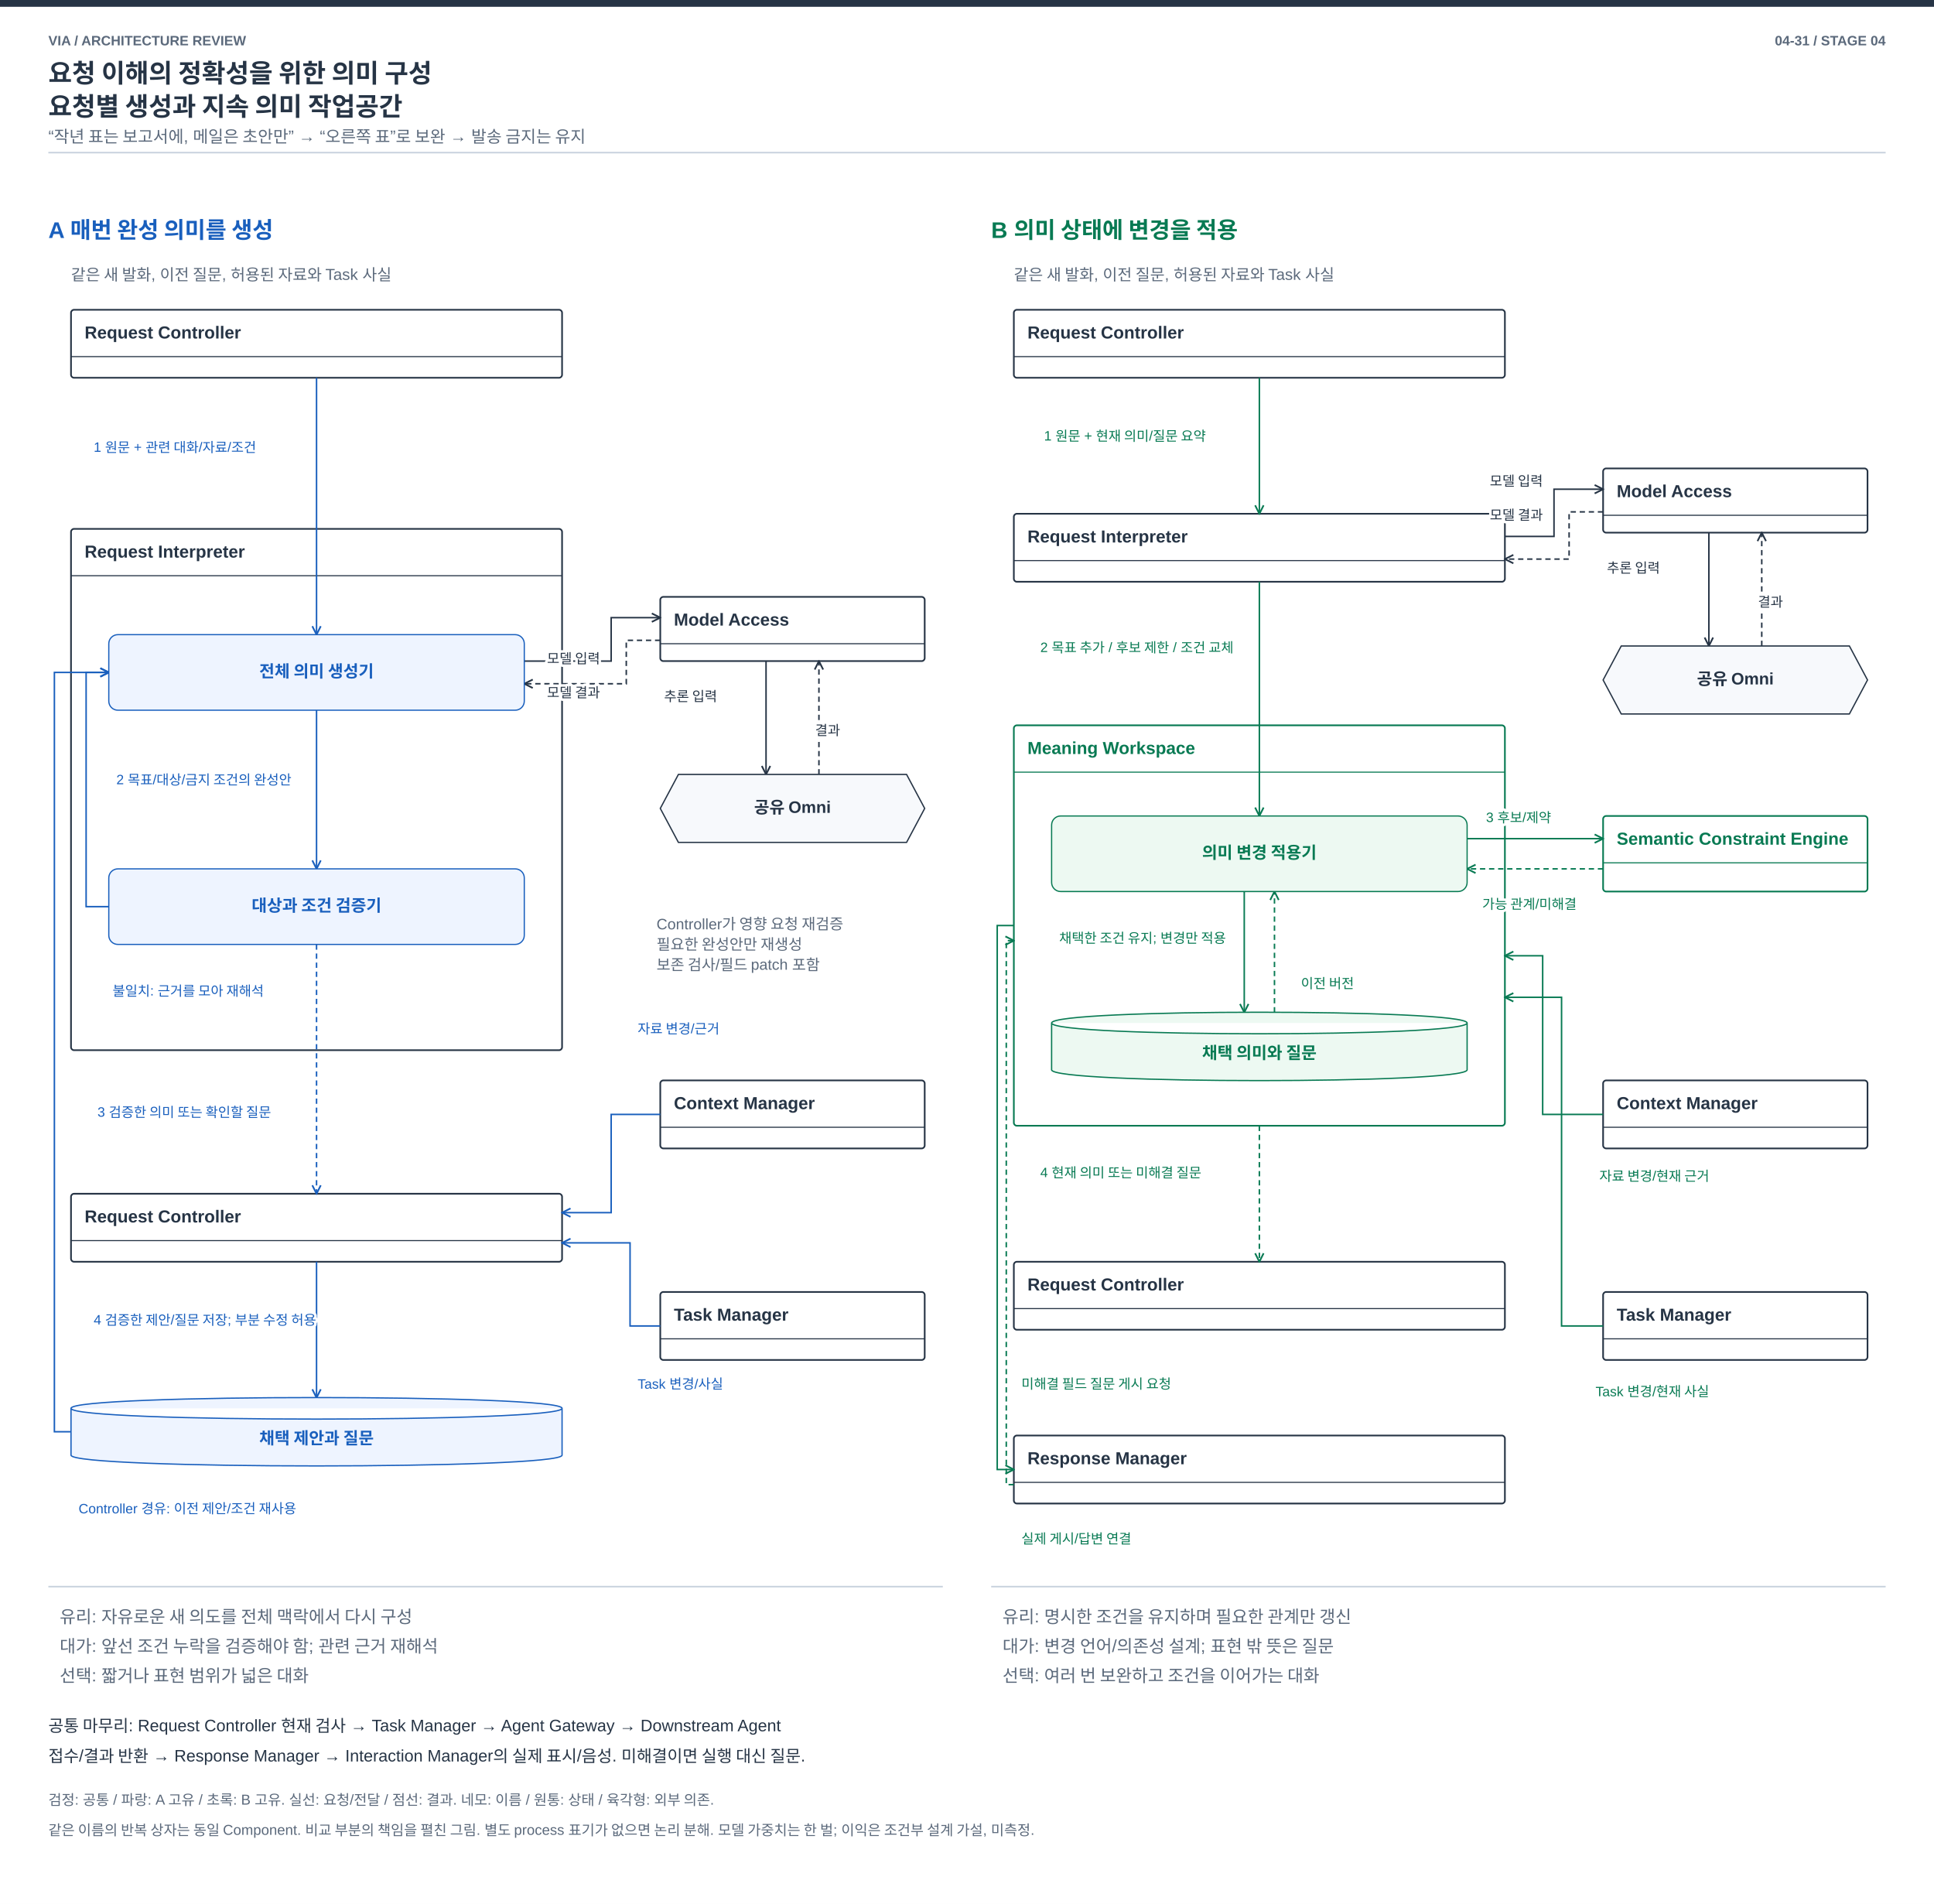
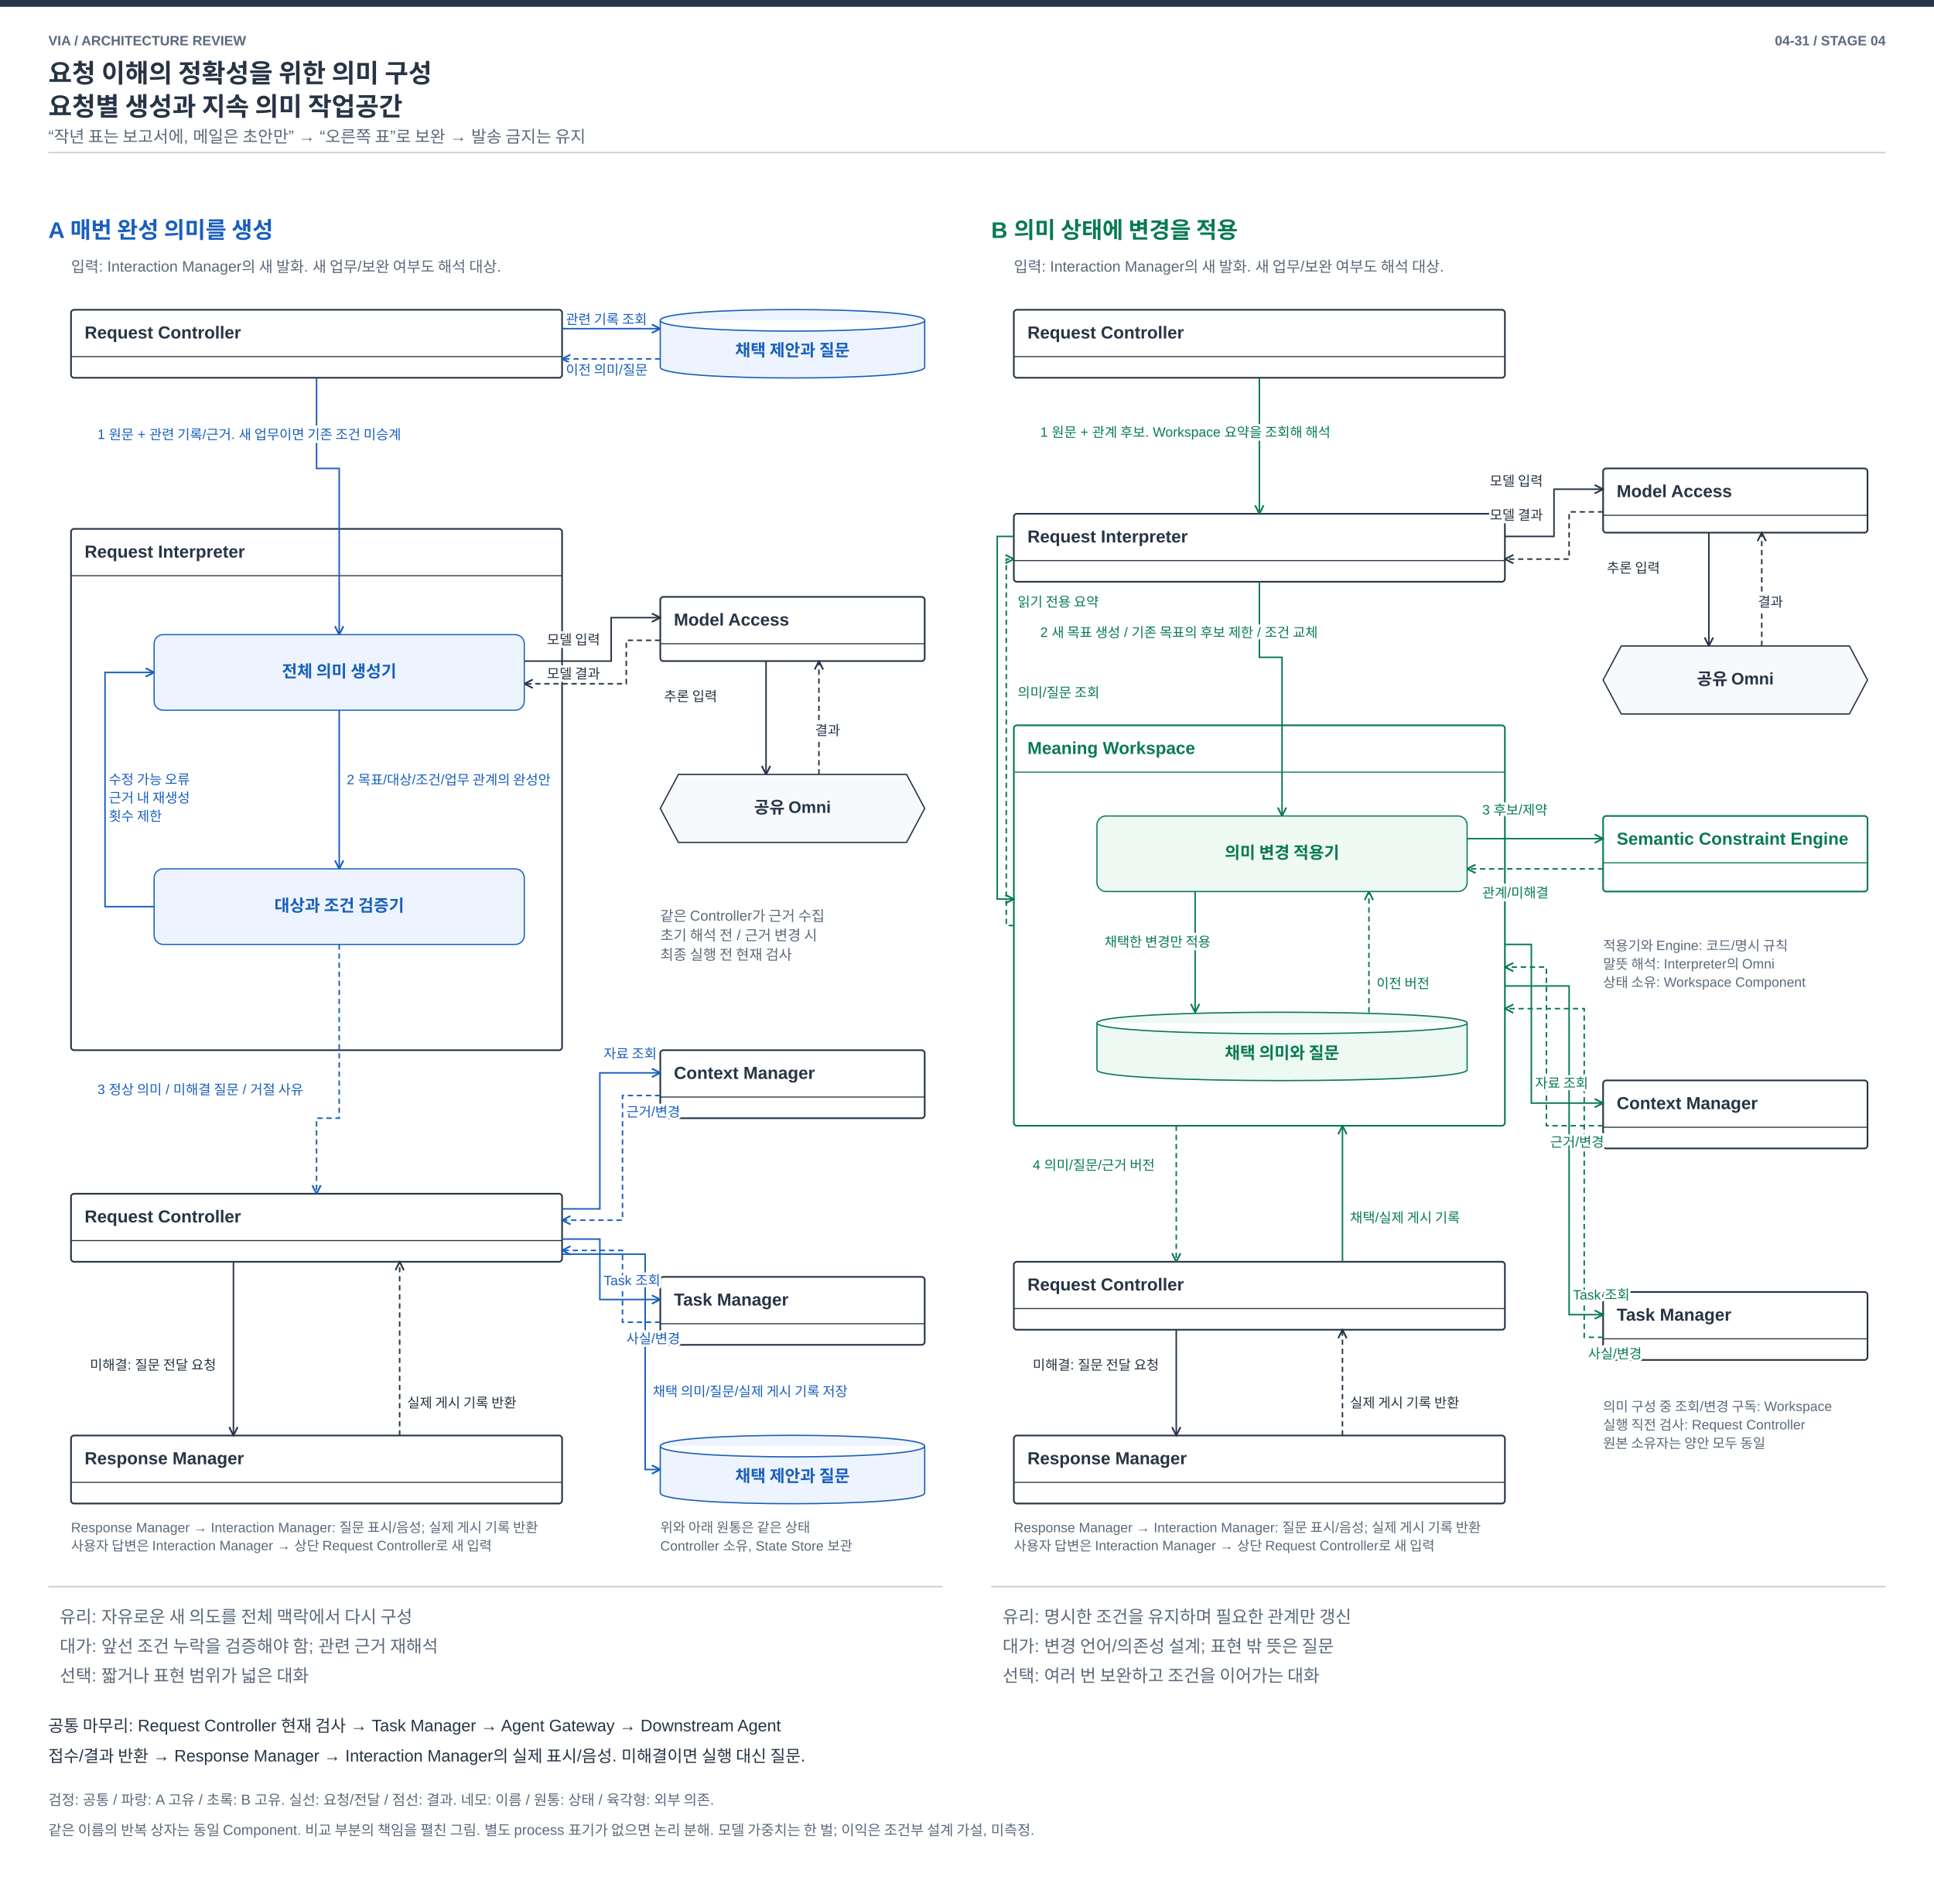
<svg xmlns="http://www.w3.org/2000/svg" width="2560" height="2520" viewBox="0 0 2560 2520" role="img" aria-labelledby="title">
  <defs>
    <marker id="a263445" viewBox="0 0 10 10" refX="9" refY="5" markerWidth="7" markerHeight="7" orient="auto-start-reverse">
      <path d="M1 1L9 5L1 9" fill="none" stroke="#263445" stroke-width="1.6" />
    </marker>
    <marker id="a195FBD" viewBox="0 0 10 10" refX="9" refY="5" markerWidth="7" markerHeight="7" orient="auto-start-reverse">
      <path d="M1 1L9 5L1 9" fill="none" stroke="#195FBD" stroke-width="1.6" />
    </marker>
    <marker id="a087A53" viewBox="0 0 10 10" refX="9" refY="5" markerWidth="7" markerHeight="7" orient="auto-start-reverse">
      <path d="M1 1L9 5L1 9" fill="none" stroke="#087A53" stroke-width="1.6" />
    </marker>
  </defs>
  <rect width="2560" height="2520" fill="white" />
  <g font-family="Arial, Apple SD Gothic Neo, Malgun Gothic, sans-serif">
    <rect id="e1" x="0" y="0" width="2560" height="9" rx="0" fill="#263445" stroke="none" stroke-width="1.5" />
    <g id="Arc" data-component="true">
      <rect x="94" y="410" width="650" height="90" rx="4" fill="white" stroke="#263445" stroke-width="2.2" />
      <path d="M94 472H744" stroke="#263445" stroke-width="1.4" />
      <text x="112" y="448.0" text-anchor="start" font-size="23" font-weight="700" fill="#263445">Request Controller</text>
    </g>
    <g id="Ari" data-component="true">
      <rect x="94" y="700" width="650" height="690" rx="4" fill="white" stroke="#263445" stroke-width="2.2" />
      <path d="M94 762H744" stroke="#263445" stroke-width="1.4" />
      <text x="112" y="738.0" text-anchor="start" font-size="23" font-weight="700" fill="#263445">Request Interpreter</text>
    </g>
    <g id="Ama" data-component="true">
      <rect x="874" y="790" width="350" height="85" rx="4" fill="white" stroke="#263445" stroke-width="2.2" />
      <path d="M874 852H1224" stroke="#263445" stroke-width="1.4" />
      <text x="892" y="828.0" text-anchor="start" font-size="23" font-weight="700" fill="#263445">Model Access</text>
    </g>
    <g id="Aout" data-component="true">
      <rect x="94" y="1580" width="650" height="90" rx="4" fill="white" stroke="#263445" stroke-width="2.2" />
      <path d="M94 1642H744" stroke="#263445" stroke-width="1.4" />
      <text x="112" y="1618.0" text-anchor="start" font-size="23" font-weight="700" fill="#263445">Request Controller</text>
    </g>
    <g id="Acm" data-component="true">
-       <rect x="874" y="1430" width="350" height="90" rx="4" fill="white" stroke="#263445" stroke-width="2.2" />
-       <path d="M874 1492H1224" stroke="#263445" stroke-width="1.4" />
-       <text x="892" y="1468.0" text-anchor="start" font-size="23" font-weight="700" fill="#263445">Context Manager</text>
+       <rect x="874" y="1390" width="350" height="90" rx="4" fill="white" stroke="#263445" stroke-width="2.2" />
+       <path d="M874 1452H1224" stroke="#263445" stroke-width="1.4" />
+       <text x="892" y="1428.0" text-anchor="start" font-size="23" font-weight="700" fill="#263445">Context Manager</text>
    </g>
    <g id="Atm" data-component="true">
-       <rect x="874" y="1710" width="350" height="90" rx="4" fill="white" stroke="#263445" stroke-width="2.2" />
-       <path d="M874 1772H1224" stroke="#263445" stroke-width="1.4" />
-       <text x="892" y="1748.0" text-anchor="start" font-size="23" font-weight="700" fill="#263445">Task Manager</text>
+       <rect x="874" y="1690" width="350" height="90" rx="4" fill="white" stroke="#263445" stroke-width="2.2" />
+       <path d="M874 1752H1224" stroke="#263445" stroke-width="1.4" />
+       <text x="892" y="1728.0" text-anchor="start" font-size="23" font-weight="700" fill="#263445">Task Manager</text>
+     </g>
+     <g id="Arm" data-component="true">
+       <rect x="94" y="1900" width="650" height="90" rx="4" fill="white" stroke="#263445" stroke-width="2.2" />
+       <path d="M94 1962H744" stroke="#263445" stroke-width="1.4" />
+       <text x="112" y="1938.0" text-anchor="start" font-size="23" font-weight="700" fill="#263445">Response Manager</text>
    </g>
    <g id="Brc" data-component="true">
      <rect x="1342" y="410" width="650" height="90" rx="4" fill="white" stroke="#263445" stroke-width="2.2" />
      <path d="M1342 472H1992" stroke="#263445" stroke-width="1.4" />
      <text x="1360" y="448.0" text-anchor="start" font-size="23" font-weight="700" fill="#263445">Request Controller</text>
    </g>
    <g id="Bri" data-component="true">
      <rect x="1342" y="680" width="650" height="90" rx="4" fill="white" stroke="#263445" stroke-width="2.2" />
      <path d="M1342 742H1992" stroke="#263445" stroke-width="1.4" />
      <text x="1360" y="718.0" text-anchor="start" font-size="23" font-weight="700" fill="#263445">Request Interpreter</text>
    </g>
    <g id="Bma" data-component="true">
      <rect x="2122" y="620" width="350" height="85" rx="4" fill="white" stroke="#263445" stroke-width="2.2" />
      <path d="M2122 682H2472" stroke="#263445" stroke-width="1.4" />
      <text x="2140" y="658.0" text-anchor="start" font-size="23" font-weight="700" fill="#263445">Model Access</text>
    </g>
    <g id="Bws" data-component="true">
      <rect x="1342" y="960" width="650" height="530" rx="4" fill="white" stroke="#087A53" stroke-width="2.2" />
      <path d="M1342 1022H1992" stroke="#087A53" stroke-width="1.4" />
      <text x="1360" y="998.0" text-anchor="start" font-size="23" font-weight="700" fill="#087A53">Meaning Workspace</text>
    </g>
    <g id="Bengine" data-component="true">
      <rect x="2122" y="1080" width="350" height="100" rx="4" fill="white" stroke="#087A53" stroke-width="2.2" />
      <path d="M2122 1142H2472" stroke="#087A53" stroke-width="1.4" />
      <text x="2140" y="1118.0" text-anchor="start" font-size="23" font-weight="700" fill="#087A53">Semantic Constraint Engine</text>
    </g>
    <g id="Bout" data-component="true">
      <rect x="1342" y="1670" width="650" height="90" rx="4" fill="white" stroke="#263445" stroke-width="2.2" />
      <path d="M1342 1732H1992" stroke="#263445" stroke-width="1.4" />
      <text x="1360" y="1708.0" text-anchor="start" font-size="23" font-weight="700" fill="#263445">Request Controller</text>
    </g>
    <g id="Bcm" data-component="true">
      <rect x="2122" y="1430" width="350" height="90" rx="4" fill="white" stroke="#263445" stroke-width="2.2" />
      <path d="M2122 1492H2472" stroke="#263445" stroke-width="1.4" />
      <text x="2140" y="1468.0" text-anchor="start" font-size="23" font-weight="700" fill="#263445">Context Manager</text>
    </g>
    <g id="Btm" data-component="true">
      <rect x="2122" y="1710" width="350" height="90" rx="4" fill="white" stroke="#263445" stroke-width="2.2" />
      <path d="M2122 1772H2472" stroke="#263445" stroke-width="1.4" />
      <text x="2140" y="1748.0" text-anchor="start" font-size="23" font-weight="700" fill="#263445">Task Manager</text>
    </g>
    <g id="Brm" data-component="true">
      <rect x="1342" y="1900" width="650" height="90" rx="4" fill="white" stroke="#263445" stroke-width="2.2" />
      <path d="M1342 1962H1992" stroke="#263445" stroke-width="1.4" />
      <text x="1360" y="1938.0" text-anchor="start" font-size="23" font-weight="700" fill="#263445">Response Manager</text>
    </g>
    <polyline id="e6" points="64,202 2496,202" fill="none" stroke="#C7D1DD" stroke-width="2" />
-     <polyline id="e13" points="419.0,500 419.0,840" fill="none" stroke="#195FBD" stroke-width="2" marker-end="url(#a195FBD)" />
-     <polyline id="e15" points="419.0,940 419.0,1150" fill="none" stroke="#195FBD" stroke-width="2" marker-end="url(#a195FBD)" />
-     <polyline id="e17" points="144,1200.0 114,1200 114,890 144,890.0" fill="none" stroke="#195FBD" stroke-width="2" marker-end="url(#a195FBD)" />
-     <polyline id="e21" points="1014.0,875 1014.0,1025" fill="none" stroke="#263445" stroke-width="2" marker-end="url(#a263445)" />
-     <polyline id="e23" points="1084.0,1025 1084.0,875" fill="none" stroke="#263445" stroke-width="2" stroke-dasharray="7 5" marker-end="url(#a263445)" />
-     <polyline id="e25" points="694,875.0 809,875.0 809,817.5 874,817.5" fill="none" stroke="#263445" stroke-width="2" marker-end="url(#a263445)" />
-     <polyline id="e27" points="874,847.5 829,847.5 829,905.0 694,905.0" fill="none" stroke="#263445" stroke-width="2" stroke-dasharray="7 5" marker-end="url(#a263445)" />
-     <polyline id="e30" points="419.0,1250 419.0,1580" fill="none" stroke="#195FBD" stroke-width="2" stroke-dasharray="7 5" marker-end="url(#a195FBD)" />
-     <polyline id="e33" points="419.0,1670 419.0,1850" fill="none" stroke="#195FBD" stroke-width="2" marker-end="url(#a195FBD)" />
-     <polyline id="e35" points="94,1895.0 72,1895 72,890 144,890.0" fill="none" stroke="#195FBD" stroke-width="2" marker-end="url(#a195FBD)" />
-     <polyline id="e39" points="874,1475.0 809,1475 809,1605 744,1605.0" fill="none" stroke="#195FBD" stroke-width="2" marker-end="url(#a195FBD)" />
-     <polyline id="e41" points="874,1755.0 834,1755 834,1645 744,1645.0" fill="none" stroke="#195FBD" stroke-width="2" marker-end="url(#a195FBD)" />
-     <polyline id="e44" points="64,2100 1248,2100" fill="none" stroke="#C7D1DD" stroke-width="2" />
-     <polyline id="e52" points="2262.0,705 2262.0,855" fill="none" stroke="#263445" stroke-width="2" marker-end="url(#a263445)" />
-     <polyline id="e54" points="2332.0,855 2332.0,705" fill="none" stroke="#263445" stroke-width="2" stroke-dasharray="7 5" marker-end="url(#a263445)" />
-     <polyline id="e56" points="1992,710.0 2057,710.0 2057,647.5 2122,647.5" fill="none" stroke="#263445" stroke-width="2" marker-end="url(#a263445)" />
-     <polyline id="e58" points="2122,677.5 2077,677.5 2077,740.0 1992,740.0" fill="none" stroke="#263445" stroke-width="2" stroke-dasharray="7 5" marker-end="url(#a263445)" />
-     <polyline id="e60" points="1667.0,500 1667.0,680" fill="none" stroke="#087A53" stroke-width="2" marker-end="url(#a087A53)" />
-     <polyline id="e66" points="1667.0,770 1667.0,1080" fill="none" stroke="#087A53" stroke-width="2" marker-end="url(#a087A53)" />
-     <polyline id="e68" points="1647.0,1180 1647.0,1340" fill="none" stroke="#087A53" stroke-width="2" marker-end="url(#a087A53)" />
-     <polyline id="e70" points="1687.0,1340 1687.0,1180" fill="none" stroke="#087A53" stroke-width="2" stroke-dasharray="7 5" marker-end="url(#a087A53)" />
-     <polyline id="e72" points="1942,1110.0 2122,1110.0" fill="none" stroke="#087A53" stroke-width="2" marker-end="url(#a087A53)" />
-     <polyline id="e74" points="2122,1150.0 1942,1150.0" fill="none" stroke="#087A53" stroke-width="2" stroke-dasharray="7 5" marker-end="url(#a087A53)" />
-     <polyline id="e77" points="1667.0,1490 1667.0,1670" fill="none" stroke="#087A53" stroke-width="2" stroke-dasharray="7 5" marker-end="url(#a087A53)" />
-     <polyline id="e81" points="2122,1475.0 2042,1475 2042,1265 1992,1265.0" fill="none" stroke="#087A53" stroke-width="2" marker-end="url(#a087A53)" />
-     <polyline id="e83" points="2122,1755.0 2067,1755 2067,1320 1992,1320.0" fill="none" stroke="#087A53" stroke-width="2" marker-end="url(#a087A53)" />
-     <polyline id="e86" points="1342,1225.0 1320,1225 1320,1945 1342,1945.0" fill="none" stroke="#087A53" stroke-width="2" marker-end="url(#a087A53)" />
-     <polyline id="e88" points="1342,1965.0 1332,1965 1332,1245 1342,1245.0" fill="none" stroke="#087A53" stroke-width="2" stroke-dasharray="7 5" marker-end="url(#a087A53)" />
-     <polyline id="e90" points="1312,2100 2496,2100" fill="none" stroke="#C7D1DD" stroke-width="2" />
-     <g id="Agen" data-node="true" data-x="144" data-y="840" data-w="550" data-h="100">
-       <rect x="144" y="840" width="550" height="100" rx="12" fill="#EEF4FF" stroke="#195FBD" stroke-width="1.6" />
-       <text x="419.0" y="896.25" text-anchor="middle" font-size="22" font-weight="700" fill="#195FBD">전체 의미 생성기</text>
-     </g>
-     <g id="Acheck" data-node="true" data-x="144" data-y="1150" data-w="550" data-h="100">
-       <rect x="144" y="1150" width="550" height="100" rx="12" fill="#EEF4FF" stroke="#195FBD" stroke-width="1.6" />
-       <text x="419.0" y="1206.25" text-anchor="middle" font-size="22" font-weight="700" fill="#195FBD">대상과 조건 검증기</text>
+     <polyline id="e11" points="744,435.0 874,435.0" fill="none" stroke="#195FBD" stroke-width="2" marker-end="url(#a195FBD)" />
+     <polyline id="e13" points="874,475.0 744,475.0" fill="none" stroke="#195FBD" stroke-width="2" stroke-dasharray="7 5" marker-end="url(#a195FBD)" />
+     <polyline id="e18" points="419.0,500 419,620 449,620 449.0,840" fill="none" stroke="#195FBD" stroke-width="2" marker-end="url(#a195FBD)" />
+     <polyline id="e20" points="449.0,940 449.0,1150" fill="none" stroke="#195FBD" stroke-width="2" marker-end="url(#a195FBD)" />
+     <polyline id="e22" points="204,1200.0 139,1200 139,890 204,890.0" fill="none" stroke="#195FBD" stroke-width="2" marker-end="url(#a195FBD)" />
+     <polyline id="e26" points="1014.0,875 1014.0,1025" fill="none" stroke="#263445" stroke-width="2" marker-end="url(#a263445)" />
+     <polyline id="e28" points="1084.0,1025 1084.0,875" fill="none" stroke="#263445" stroke-width="2" stroke-dasharray="7 5" marker-end="url(#a263445)" />
+     <polyline id="e30" points="694,875.0 809,875.0 809,817.5 874,817.5" fill="none" stroke="#263445" stroke-width="2" marker-end="url(#a263445)" />
+     <polyline id="e32" points="874,847.5 829,847.5 829,905.0 694,905.0" fill="none" stroke="#263445" stroke-width="2" stroke-dasharray="7 5" marker-end="url(#a263445)" />
+     <polyline id="e35" points="449.0,1250 449,1480 419,1480 419.0,1580" fill="none" stroke="#195FBD" stroke-width="2" stroke-dasharray="7 5" marker-end="url(#a195FBD)" />
+     <polyline id="e39" points="744,1600.0 794,1600 794,1420 874,1420.0" fill="none" stroke="#195FBD" stroke-width="2" marker-end="url(#a195FBD)" />
+     <polyline id="e41" points="874,1450.0 824,1450 824,1615 744,1615.0" fill="none" stroke="#195FBD" stroke-width="2" stroke-dasharray="7 5" marker-end="url(#a195FBD)" />
+     <polyline id="e43" points="744,1640.0 794,1640 794,1720 874,1720.0" fill="none" stroke="#195FBD" stroke-width="2" marker-end="url(#a195FBD)" />
+     <polyline id="e45" points="874,1750.0 824,1750 824,1655 744,1655.0" fill="none" stroke="#195FBD" stroke-width="2" stroke-dasharray="7 5" marker-end="url(#a195FBD)" />
+     <polyline id="e49" points="744,1660.0 854,1660 854,1945 874,1945.0" fill="none" stroke="#195FBD" stroke-width="2" marker-end="url(#a195FBD)" />
+     <polyline id="e53" points="309.0,1670 309.0,1900" fill="none" stroke="#263445" stroke-width="2" marker-end="url(#a263445)" />
+     <polyline id="e55" points="529.0,1900 529.0,1670" fill="none" stroke="#263445" stroke-width="2" stroke-dasharray="7 5" marker-end="url(#a263445)" />
+     <polyline id="e58" points="64,2100 1248,2100" fill="none" stroke="#C7D1DD" stroke-width="2" />
+     <polyline id="e66" points="2262.0,705 2262.0,855" fill="none" stroke="#263445" stroke-width="2" marker-end="url(#a263445)" />
+     <polyline id="e68" points="2332.0,855 2332.0,705" fill="none" stroke="#263445" stroke-width="2" stroke-dasharray="7 5" marker-end="url(#a263445)" />
+     <polyline id="e70" points="1992,710.0 2057,710.0 2057,647.5 2122,647.5" fill="none" stroke="#263445" stroke-width="2" marker-end="url(#a263445)" />
+     <polyline id="e72" points="2122,677.5 2077,677.5 2077,740.0 1992,740.0" fill="none" stroke="#263445" stroke-width="2" stroke-dasharray="7 5" marker-end="url(#a263445)" />
+     <polyline id="e74" points="1667.0,500 1667.0,680" fill="none" stroke="#087A53" stroke-width="2" marker-end="url(#a087A53)" />
+     <polyline id="e80" points="1667.0,770 1667,870 1697,870 1697.0,1080" fill="none" stroke="#087A53" stroke-width="2" marker-end="url(#a087A53)" />
+     <polyline id="e82" points="1342,710.0 1320,710 1320,1190 1342,1190.0" fill="none" stroke="#087A53" stroke-width="2" marker-end="url(#a087A53)" />
+     <polyline id="e84" points="1342,1225.0 1332,1225 1332,740 1342,740.0" fill="none" stroke="#087A53" stroke-width="2" stroke-dasharray="7 5" marker-end="url(#a087A53)" />
+     <polyline id="e86" points="1582.0,1180 1582.0,1340" fill="none" stroke="#087A53" stroke-width="2" marker-end="url(#a087A53)" />
+     <polyline id="e88" points="1812.0,1340 1812.0,1180" fill="none" stroke="#087A53" stroke-width="2" stroke-dasharray="7 5" marker-end="url(#a087A53)" />
+     <polyline id="e90" points="1942,1110.0 2122,1110.0" fill="none" stroke="#087A53" stroke-width="2" marker-end="url(#a087A53)" />
+     <polyline id="e92" points="2122,1150.0 1942,1150.0" fill="none" stroke="#087A53" stroke-width="2" stroke-dasharray="7 5" marker-end="url(#a087A53)" />
+     <polyline id="e96" points="1557.0,1490 1557.0,1670" fill="none" stroke="#087A53" stroke-width="2" stroke-dasharray="7 5" marker-end="url(#a087A53)" />
+     <polyline id="e98" points="1777.0,1670 1777.0,1490" fill="none" stroke="#087A53" stroke-width="2" marker-end="url(#a087A53)" />
+     <polyline id="e102" points="1992,1250.0 2027,1250 2027,1460 2122,1460.0" fill="none" stroke="#087A53" stroke-width="2" marker-end="url(#a087A53)" />
+     <polyline id="e104" points="2122,1490.0 2047,1490 2047,1280 1992,1280.0" fill="none" stroke="#087A53" stroke-width="2" stroke-dasharray="7 5" marker-end="url(#a087A53)" />
+     <polyline id="e106" points="1992,1305.0 2077,1305 2077,1740 2122,1740.0" fill="none" stroke="#087A53" stroke-width="2" marker-end="url(#a087A53)" />
+     <polyline id="e108" points="2122,1770.0 2097,1770 2097,1335 1992,1335.0" fill="none" stroke="#087A53" stroke-width="2" stroke-dasharray="7 5" marker-end="url(#a087A53)" />
+     <polyline id="e112" points="1557.0,1760 1557.0,1900" fill="none" stroke="#263445" stroke-width="2" marker-end="url(#a263445)" />
+     <polyline id="e114" points="1777.0,1900 1777.0,1760" fill="none" stroke="#263445" stroke-width="2" stroke-dasharray="7 5" marker-end="url(#a263445)" />
+     <polyline id="e117" points="1312,2100 2496,2100" fill="none" stroke="#C7D1DD" stroke-width="2" />
+     <g id="Aread" data-node="true" data-x="874" data-y="410" data-w="350" data-h="90">
+       <path d="M874 424C874 405 1224 405 1224 424V486C1224 505 874 505 874 486Z M874 424C874 443 1224 443 1224 424" fill="#EEF4FF" stroke="#195FBD" stroke-width="1.7" />
+       <text x="1049.0" y="471.25" text-anchor="middle" font-size="22" font-weight="700" fill="#195FBD">채택 제안과 질문</text>
+     </g>
+     <g id="Agen" data-node="true" data-x="204" data-y="840" data-w="490" data-h="100">
+       <rect x="204" y="840" width="490" height="100" rx="12" fill="#EEF4FF" stroke="#195FBD" stroke-width="1.6" />
+       <text x="449.0" y="896.25" text-anchor="middle" font-size="22" font-weight="700" fill="#195FBD">전체 의미 생성기</text>
+     </g>
+     <g id="Acheck" data-node="true" data-x="204" data-y="1150" data-w="490" data-h="100">
+       <rect x="204" y="1150" width="490" height="100" rx="12" fill="#EEF4FF" stroke="#195FBD" stroke-width="1.6" />
+       <text x="449.0" y="1206.25" text-anchor="middle" font-size="22" font-weight="700" fill="#195FBD">대상과 조건 검증기</text>
    </g>
    <g id="Aomni" data-node="true" data-x="874" data-y="1025" data-w="350" data-h="90">
      <path d="M898 1025H1200L1224 1070.0L1200 1115H898L874 1070.0Z" fill="#F7F9FC" stroke="#263445" stroke-width="1.7" />
      <text x="1049.0" y="1076.25" text-anchor="middle" font-size="22" font-weight="700" fill="#263445">공유 Omni</text>
    </g>
-     <g id="Asaved" data-node="true" data-x="94" data-y="1850" data-w="650" data-h="90">
-       <path d="M94 1864C94 1845 744 1845 744 1864V1926C744 1945 94 1945 94 1926Z M94 1864C94 1883 744 1883 744 1864" fill="#EEF4FF" stroke="#195FBD" stroke-width="1.7" />
-       <text x="419.0" y="1911.25" text-anchor="middle" font-size="22" font-weight="700" fill="#195FBD">채택 제안과 질문</text>
+     <g id="Asaved" data-node="true" data-x="874" data-y="1900" data-w="350" data-h="90">
+       <path d="M874 1914C874 1895 1224 1895 1224 1914V1976C1224 1995 874 1995 874 1976Z M874 1914C874 1933 1224 1933 1224 1914" fill="#EEF4FF" stroke="#195FBD" stroke-width="1.7" />
+       <text x="1049.0" y="1961.25" text-anchor="middle" font-size="22" font-weight="700" fill="#195FBD">채택 제안과 질문</text>
    </g>
    <g id="Bomni" data-node="true" data-x="2122" data-y="855" data-w="350" data-h="90">
      <path d="M2146 855H2448L2472 900.0L2448 945H2146L2122 900.0Z" fill="#F7F9FC" stroke="#263445" stroke-width="1.7" />
      <text x="2297.0" y="906.25" text-anchor="middle" font-size="22" font-weight="700" fill="#263445">공유 Omni</text>
    </g>
-     <g id="Bapply" data-node="true" data-x="1392" data-y="1080" data-w="550" data-h="100">
-       <rect x="1392" y="1080" width="550" height="100" rx="12" fill="#EDF9F2" stroke="#087A53" stroke-width="1.6" />
-       <text x="1667.0" y="1136.25" text-anchor="middle" font-size="22" font-weight="700" fill="#087A53">의미 변경 적용기</text>
-     </g>
-     <g id="Bstate" data-node="true" data-x="1392" data-y="1340" data-w="550" data-h="90">
-       <path d="M1392 1354C1392 1335 1942 1335 1942 1354V1416C1942 1435 1392 1435 1392 1416Z M1392 1354C1392 1373 1942 1373 1942 1354" fill="#EDF9F2" stroke="#087A53" stroke-width="1.7" />
-       <text x="1667.0" y="1401.25" text-anchor="middle" font-size="22" font-weight="700" fill="#087A53">채택 의미와 질문</text>
+     <g id="Bapply" data-node="true" data-x="1452" data-y="1080" data-w="490" data-h="100">
+       <rect x="1452" y="1080" width="490" height="100" rx="12" fill="#EDF9F2" stroke="#087A53" stroke-width="1.6" />
+       <text x="1697.0" y="1136.25" text-anchor="middle" font-size="22" font-weight="700" fill="#087A53">의미 변경 적용기</text>
+     </g>
+     <g id="Bstate" data-node="true" data-x="1452" data-y="1340" data-w="490" data-h="90">
+       <path d="M1452 1354C1452 1335 1942 1335 1942 1354V1416C1942 1435 1452 1435 1452 1416Z M1452 1354C1452 1373 1942 1373 1942 1354" fill="#EDF9F2" stroke="#087A53" stroke-width="1.7" />
+       <text x="1697.0" y="1401.25" text-anchor="middle" font-size="22" font-weight="700" fill="#087A53">채택 의미와 질문</text>
    </g>
    <g id="e2">
      <text x="64" y="60.0" text-anchor="start" font-size="18" font-weight="700" fill="#5B697B">VIA  /  ARCHITECTURE REVIEW</text>
    </g>
    <g id="e3">
      <text x="2496" y="60.0" text-anchor="end" font-size="18" font-weight="700" fill="#5B697B">04-31  /  STAGE 04</text>
    </g>
    <g id="e4">
      <text x="64" y="109" text-anchor="start" font-size="34" font-weight="700" fill="#263445">요청 이해의 정확성을 위한 의미 구성</text>
      <text x="64" y="153" text-anchor="start" font-size="34" font-weight="700" fill="#263445">요청별 생성과 지속 의미 작업공간</text>
    </g>
    <g id="e5">
      <text x="64" y="188.0" text-anchor="start" font-size="22" font-weight="400" fill="#5B697B">“작년 표는 보고서에, 메일은 초안만” → “오른쪽 표”로 보완 → 발송 금지는 유지</text>
    </g>
    <g id="e7">
      <text x="64" y="315.0" text-anchor="start" font-size="30" font-weight="700" fill="#195FBD">A  매번 완성 의미를 생성</text>
    </g>
    <g id="e9">
-       <text x="94" y="371.0" text-anchor="start" font-size="21" font-weight="400" fill="#5B697B">같은 새 발화, 이전 질문, 허용된 자료와 Task 사실</text>
+       <text x="94" y="360.0" text-anchor="start" font-size="20" font-weight="400" fill="#5B697B">입력: Interaction Manager의 새 발화. 새 업무/보완 여부도 해석 대상.</text>
+     </g>
+     <g id="e12" paint-order="stroke" stroke="white" stroke-width="7" stroke-linejoin="round">
+       <text x="749" y="429.0" text-anchor="start" font-size="18" font-weight="400" fill="#195FBD">관련 기록 조회</text>
    </g>
    <g id="e14" paint-order="stroke" stroke="white" stroke-width="7" stroke-linejoin="round">
-       <text x="124" y="598.0" text-anchor="start" font-size="18" font-weight="400" fill="#195FBD">1  원문 + 관련 대화/자료/조건</text>
-     </g>
-     <g id="e16" paint-order="stroke" stroke="white" stroke-width="7" stroke-linejoin="round">
-       <text x="154" y="1038.0" text-anchor="start" font-size="18" font-weight="400" fill="#195FBD">2  목표/대상/금지 조건의 완성안</text>
-     </g>
-     <g id="e18" paint-order="stroke" stroke="white" stroke-width="7" stroke-linejoin="round">
-       <text x="149" y="1318.0" text-anchor="start" font-size="18" font-weight="400" fill="#195FBD">불일치: 근거를 모아 재해석</text>
-     </g>
-     <g id="e22" paint-order="stroke" stroke="white" stroke-width="7" stroke-linejoin="round">
+       <text x="749" y="496.0" text-anchor="start" font-size="18" font-weight="400" fill="#195FBD">이전 의미/질문</text>
+     </g>
+     <g id="e19" paint-order="stroke" stroke="white" stroke-width="7" stroke-linejoin="round">
+       <text x="129" y="581.0" text-anchor="start" font-size="18" font-weight="400" fill="#195FBD">1  원문 + 관련 기록/근거. 새 업무이면 기존 조건 미승계</text>
+     </g>
+     <g id="e21" paint-order="stroke" stroke="white" stroke-width="7" stroke-linejoin="round">
+       <text x="459" y="1038.0" text-anchor="start" font-size="18" font-weight="400" fill="#195FBD">2  목표/대상/조건/업무 관계의 완성안</text>
+     </g>
+     <g id="e23" paint-order="stroke" stroke="white" stroke-width="7" stroke-linejoin="round">
+       <text x="144" y="1038.0" text-anchor="start" font-size="18" font-weight="400" fill="#195FBD">수정 가능 오류</text>
+       <text x="144" y="1062.3" text-anchor="start" font-size="18" font-weight="400" fill="#195FBD">근거 내 재생성</text>
+       <text x="144" y="1086.6" text-anchor="start" font-size="18" font-weight="400" fill="#195FBD">횟수 제한</text>
+     </g>
+     <g id="e27" paint-order="stroke" stroke="white" stroke-width="7" stroke-linejoin="round">
      <text x="879" y="928.0" text-anchor="start" font-size="18" font-weight="400" fill="#263445">추론 입력</text>
    </g>
-     <g id="e24" paint-order="stroke" stroke="white" stroke-width="7" stroke-linejoin="round">
+     <g id="e29" paint-order="stroke" stroke="white" stroke-width="7" stroke-linejoin="round">
      <text x="1079" y="973.0" text-anchor="start" font-size="18" font-weight="400" fill="#263445">결과</text>
    </g>
-     <g id="e26" paint-order="stroke" stroke="white" stroke-width="7" stroke-linejoin="round">
-       <text x="724" y="878.0" text-anchor="start" font-size="18" font-weight="400" fill="#263445">모델 입력</text>
-     </g>
-     <g id="e28" paint-order="stroke" stroke="white" stroke-width="7" stroke-linejoin="round">
-       <text x="724" y="923.0" text-anchor="start" font-size="18" font-weight="400" fill="#263445">모델 결과</text>
-     </g>
    <g id="e31" paint-order="stroke" stroke="white" stroke-width="7" stroke-linejoin="round">
-       <text x="129" y="1478.0" text-anchor="start" font-size="18" font-weight="400" fill="#195FBD">3  검증한 의미 또는 확인할 질문</text>
-     </g>
-     <g id="e34" paint-order="stroke" stroke="white" stroke-width="7" stroke-linejoin="round">
-       <text x="124" y="1753.0" text-anchor="start" font-size="18" font-weight="400" fill="#195FBD">4  검증한 제안/질문 저장; 부분 수정 허용</text>
+       <text x="724" y="853.0" text-anchor="start" font-size="18" font-weight="400" fill="#263445">모델 입력</text>
+     </g>
+     <g id="e33" paint-order="stroke" stroke="white" stroke-width="7" stroke-linejoin="round">
+       <text x="724" y="898.0" text-anchor="start" font-size="18" font-weight="400" fill="#263445">모델 결과</text>
    </g>
    <g id="e36" paint-order="stroke" stroke="white" stroke-width="7" stroke-linejoin="round">
-       <text x="104" y="2003.0" text-anchor="start" font-size="18" font-weight="400" fill="#195FBD">Controller 경유: 이전 제안/조건 재사용</text>
+       <text x="129" y="1448.0" text-anchor="start" font-size="18" font-weight="400" fill="#195FBD">3  정상 의미 / 미해결 질문 / 거절 사유</text>
    </g>
    <g id="e40" paint-order="stroke" stroke="white" stroke-width="7" stroke-linejoin="round">
-       <text x="844" y="1368.0" text-anchor="start" font-size="18" font-weight="400" fill="#195FBD">자료 변경/근거</text>
+       <text x="799" y="1401.0" text-anchor="start" font-size="18" font-weight="400" fill="#195FBD">자료 조회</text>
    </g>
    <g id="e42" paint-order="stroke" stroke="white" stroke-width="7" stroke-linejoin="round">
-       <text x="844" y="1838.0" text-anchor="start" font-size="18" font-weight="400" fill="#195FBD">Task 변경/사실</text>
-     </g>
-     <g id="e43">
-       <text x="869" y="1230.0" text-anchor="start" font-size="20" font-weight="400" fill="#5B697B">Controller가 영향 요청 재검증</text>
-       <text x="869" y="1257.0" text-anchor="start" font-size="20" font-weight="400" fill="#5B697B">필요한 완성안만 재생성</text>
-       <text x="869" y="1284.0" text-anchor="start" font-size="20" font-weight="400" fill="#5B697B">보존 검사/필드 patch 포함</text>
-     </g>
-     <g id="e45">
+       <text x="829" y="1478.0" text-anchor="start" font-size="18" font-weight="400" fill="#195FBD">근거/변경</text>
+     </g>
+     <g id="e44" paint-order="stroke" stroke="white" stroke-width="7" stroke-linejoin="round">
+       <text x="799" y="1701.0" text-anchor="start" font-size="18" font-weight="400" fill="#195FBD">Task 조회</text>
+     </g>
+     <g id="e46" paint-order="stroke" stroke="white" stroke-width="7" stroke-linejoin="round">
+       <text x="829" y="1778.0" text-anchor="start" font-size="18" font-weight="400" fill="#195FBD">사실/변경</text>
+     </g>
+     <g id="e47">
+       <text x="874" y="1219.0" text-anchor="start" font-size="19" font-weight="400" fill="#5B697B">같은 Controller가 근거 수집</text>
+       <text x="874" y="1244.65" text-anchor="start" font-size="19" font-weight="400" fill="#5B697B">초기 해석 전 / 근거 변경 시</text>
+       <text x="874" y="1270.3" text-anchor="start" font-size="19" font-weight="400" fill="#5B697B">최종 실행 전 현재 검사</text>
+     </g>
+     <g id="e50" paint-order="stroke" stroke="white" stroke-width="7" stroke-linejoin="round">
+       <text x="864" y="1848.0" text-anchor="start" font-size="18" font-weight="400" fill="#195FBD">채택 의미/질문/실제 게시 기록 저장</text>
+     </g>
+     <g id="e51">
+       <text x="874" y="2028.0" text-anchor="start" font-size="18" font-weight="400" fill="#5B697B">위와 아래 원통은 같은 상태</text>
+       <text x="874" y="2052.3" text-anchor="start" font-size="18" font-weight="400" fill="#5B697B">Controller 소유, State Store 보관</text>
+     </g>
+     <g id="e54" paint-order="stroke" stroke="white" stroke-width="7" stroke-linejoin="round">
+       <text x="119" y="1813.0" text-anchor="start" font-size="18" font-weight="400" fill="#263445">미해결: 질문 전달 요청</text>
+     </g>
+     <g id="e56" paint-order="stroke" stroke="white" stroke-width="7" stroke-linejoin="round">
+       <text x="539" y="1863.0" text-anchor="start" font-size="18" font-weight="400" fill="#263445">실제 게시 기록 반환</text>
+     </g>
+     <g id="e57">
+       <text x="94" y="2028.0" text-anchor="start" font-size="18" font-weight="400" fill="#5B697B">Response Manager → Interaction Manager: 질문 표시/음성; 실제 게시 기록 반환</text>
+       <text x="94" y="2052.3" text-anchor="start" font-size="18" font-weight="400" fill="#5B697B">사용자 답변은 Interaction Manager → 상단 Request Controller로 새 입력</text>
+     </g>
+     <g id="e59">
      <text x="79" y="2148" text-anchor="start" font-size="23" font-weight="400" fill="#5B697B">유리: 자유로운 새 의도를 전체 맥락에서 다시 구성</text>
      <text x="79" y="2187" text-anchor="start" font-size="23" font-weight="400" fill="#5B697B">대가: 앞선 조건 누락을 검증해야 함; 관련 근거 재해석</text>
      <text x="79" y="2226" text-anchor="start" font-size="23" font-weight="400" fill="#5B697B">선택: 짧거나 표현 범위가 넓은 대화</text>
    </g>
-     <g id="e46">
+     <g id="e60">
      <text x="1312" y="315.0" text-anchor="start" font-size="30" font-weight="700" fill="#087A53">B  의미 상태에 변경을 적용</text>
    </g>
-     <g id="e48">
-       <text x="1342" y="371.0" text-anchor="start" font-size="21" font-weight="400" fill="#5B697B">같은 새 발화, 이전 질문, 허용된 자료와 Task 사실</text>
-     </g>
-     <g id="e53" paint-order="stroke" stroke="white" stroke-width="7" stroke-linejoin="round">
+     <g id="e62">
+       <text x="1342" y="360.0" text-anchor="start" font-size="20" font-weight="400" fill="#5B697B">입력: Interaction Manager의 새 발화. 새 업무/보완 여부도 해석 대상.</text>
+     </g>
+     <g id="e67" paint-order="stroke" stroke="white" stroke-width="7" stroke-linejoin="round">
      <text x="2127" y="758.0" text-anchor="start" font-size="18" font-weight="400" fill="#263445">추론 입력</text>
    </g>
-     <g id="e55" paint-order="stroke" stroke="white" stroke-width="7" stroke-linejoin="round">
+     <g id="e69" paint-order="stroke" stroke="white" stroke-width="7" stroke-linejoin="round">
      <text x="2327" y="803.0" text-anchor="start" font-size="18" font-weight="400" fill="#263445">결과</text>
    </g>
-     <g id="e57" paint-order="stroke" stroke="white" stroke-width="7" stroke-linejoin="round">
+     <g id="e71" paint-order="stroke" stroke="white" stroke-width="7" stroke-linejoin="round">
      <text x="1972" y="643.0" text-anchor="start" font-size="18" font-weight="400" fill="#263445">모델 입력</text>
    </g>
-     <g id="e59" paint-order="stroke" stroke="white" stroke-width="7" stroke-linejoin="round">
+     <g id="e73" paint-order="stroke" stroke="white" stroke-width="7" stroke-linejoin="round">
      <text x="1972" y="688.0" text-anchor="start" font-size="18" font-weight="400" fill="#263445">모델 결과</text>
    </g>
-     <g id="e61" paint-order="stroke" stroke="white" stroke-width="7" stroke-linejoin="round">
-       <text x="1382" y="583.0" text-anchor="start" font-size="18" font-weight="400" fill="#087A53">1  원문 + 현재 의미/질문 요약</text>
-     </g>
-     <g id="e67" paint-order="stroke" stroke="white" stroke-width="7" stroke-linejoin="round">
-       <text x="1377" y="863.0" text-anchor="start" font-size="18" font-weight="400" fill="#087A53">2  목표 추가 / 후보 제한 / 조건 교체</text>
-     </g>
-     <g id="e69" paint-order="stroke" stroke="white" stroke-width="7" stroke-linejoin="round">
-       <text x="1402" y="1248.0" text-anchor="start" font-size="18" font-weight="400" fill="#087A53">채택한 조건 유지; 변경만 적용</text>
-     </g>
-     <g id="e71" paint-order="stroke" stroke="white" stroke-width="7" stroke-linejoin="round">
-       <text x="1722" y="1308.0" text-anchor="start" font-size="18" font-weight="400" fill="#087A53">이전 버전</text>
-     </g>
-     <g id="e73" paint-order="stroke" stroke="white" stroke-width="7" stroke-linejoin="round">
-       <text x="1967" y="1088.0" text-anchor="start" font-size="18" font-weight="400" fill="#087A53">3  후보/제약</text>
-     </g>
    <g id="e75" paint-order="stroke" stroke="white" stroke-width="7" stroke-linejoin="round">
-       <text x="1962" y="1203.0" text-anchor="start" font-size="18" font-weight="400" fill="#087A53">가능 관계/미해결</text>
-     </g>
-     <g id="e78" paint-order="stroke" stroke="white" stroke-width="7" stroke-linejoin="round">
-       <text x="1377" y="1558.0" text-anchor="start" font-size="18" font-weight="400" fill="#087A53">4  현재 의미 또는 미해결 질문</text>
-     </g>
-     <g id="e82" paint-order="stroke" stroke="white" stroke-width="7" stroke-linejoin="round">
-       <text x="2117" y="1563.0" text-anchor="start" font-size="18" font-weight="400" fill="#087A53">자료 변경/현재 근거</text>
-     </g>
-     <g id="e84" paint-order="stroke" stroke="white" stroke-width="7" stroke-linejoin="round">
-       <text x="2112" y="1848.0" text-anchor="start" font-size="18" font-weight="400" fill="#087A53">Task 변경/현재 사실</text>
+       <text x="1377" y="578.0" text-anchor="start" font-size="18" font-weight="400" fill="#087A53">1  원문 + 관계 후보. Workspace 요약을 조회해 해석</text>
+     </g>
+     <g id="e81" paint-order="stroke" stroke="white" stroke-width="7" stroke-linejoin="round">
+       <text x="1377" y="843.0" text-anchor="start" font-size="18" font-weight="400" fill="#087A53">2  새 목표 생성 / 기존 목표의 후보 제한 / 조건 교체</text>
+     </g>
+     <g id="e83" paint-order="stroke" stroke="white" stroke-width="7" stroke-linejoin="round">
+       <text x="1347" y="923.0" text-anchor="start" font-size="18" font-weight="400" fill="#087A53">의미/질문 조회</text>
+     </g>
+     <g id="e85" paint-order="stroke" stroke="white" stroke-width="7" stroke-linejoin="round">
+       <text x="1347" y="803.0" text-anchor="start" font-size="18" font-weight="400" fill="#087A53">읽기 전용 요약</text>
    </g>
    <g id="e87" paint-order="stroke" stroke="white" stroke-width="7" stroke-linejoin="round">
-       <text x="1352" y="1838.0" text-anchor="start" font-size="18" font-weight="400" fill="#087A53">미해결 필드 질문 게시 요청</text>
+       <text x="1462" y="1253.0" text-anchor="start" font-size="18" font-weight="400" fill="#087A53">채택한 변경만 적용</text>
    </g>
    <g id="e89" paint-order="stroke" stroke="white" stroke-width="7" stroke-linejoin="round">
-       <text x="1352" y="2043.0" text-anchor="start" font-size="18" font-weight="400" fill="#087A53">실제 게시/답변 연결</text>
-     </g>
-     <g id="e91">
+       <text x="1822" y="1308.0" text-anchor="start" font-size="18" font-weight="400" fill="#087A53">이전 버전</text>
+     </g>
+     <g id="e91" paint-order="stroke" stroke="white" stroke-width="7" stroke-linejoin="round">
+       <text x="1962" y="1078.0" text-anchor="start" font-size="18" font-weight="400" fill="#087A53">3  후보/제약</text>
+     </g>
+     <g id="e93" paint-order="stroke" stroke="white" stroke-width="7" stroke-linejoin="round">
+       <text x="1962" y="1188.0" text-anchor="start" font-size="18" font-weight="400" fill="#087A53">관계/미해결</text>
+     </g>
+     <g id="e94">
+       <text x="2122" y="1258.0" text-anchor="start" font-size="18" font-weight="400" fill="#5B697B">적용기와 Engine: 코드/명시 규칙</text>
+       <text x="2122" y="1282.3" text-anchor="start" font-size="18" font-weight="400" fill="#5B697B">말뜻 해석: Interpreter의 Omni</text>
+       <text x="2122" y="1306.6" text-anchor="start" font-size="18" font-weight="400" fill="#5B697B">상태 소유: Workspace Component</text>
+     </g>
+     <g id="e97" paint-order="stroke" stroke="white" stroke-width="7" stroke-linejoin="round">
+       <text x="1367" y="1548.0" text-anchor="start" font-size="18" font-weight="400" fill="#087A53">4  의미/질문/근거 버전</text>
+     </g>
+     <g id="e99" paint-order="stroke" stroke="white" stroke-width="7" stroke-linejoin="round">
+       <text x="1787" y="1618.0" text-anchor="start" font-size="18" font-weight="400" fill="#087A53">채택/실제 게시 기록</text>
+     </g>
+     <g id="e103" paint-order="stroke" stroke="white" stroke-width="7" stroke-linejoin="round">
+       <text x="2032" y="1440.0" text-anchor="start" font-size="18" font-weight="400" fill="#087A53">자료 조회</text>
+     </g>
+     <g id="e105" paint-order="stroke" stroke="white" stroke-width="7" stroke-linejoin="round">
+       <text x="2052" y="1518.0" text-anchor="start" font-size="18" font-weight="400" fill="#087A53">근거/변경</text>
+     </g>
+     <g id="e107" paint-order="stroke" stroke="white" stroke-width="7" stroke-linejoin="round">
+       <text x="2082" y="1720.0" text-anchor="start" font-size="18" font-weight="400" fill="#087A53">Task 조회</text>
+     </g>
+     <g id="e109" paint-order="stroke" stroke="white" stroke-width="7" stroke-linejoin="round">
+       <text x="2102" y="1798.0" text-anchor="start" font-size="18" font-weight="400" fill="#087A53">사실/변경</text>
+     </g>
+     <g id="e110">
+       <text x="2122" y="1868.0" text-anchor="start" font-size="18" font-weight="400" fill="#5B697B">의미 구성 중 조회/변경 구독: Workspace</text>
+       <text x="2122" y="1892.3" text-anchor="start" font-size="18" font-weight="400" fill="#5B697B">실행 직전 검사: Request Controller</text>
+       <text x="2122" y="1916.6" text-anchor="start" font-size="18" font-weight="400" fill="#5B697B">원본 소유자는 양안 모두 동일</text>
+     </g>
+     <g id="e113" paint-order="stroke" stroke="white" stroke-width="7" stroke-linejoin="round">
+       <text x="1367" y="1813.0" text-anchor="start" font-size="18" font-weight="400" fill="#263445">미해결: 질문 전달 요청</text>
+     </g>
+     <g id="e115" paint-order="stroke" stroke="white" stroke-width="7" stroke-linejoin="round">
+       <text x="1787" y="1863.0" text-anchor="start" font-size="18" font-weight="400" fill="#263445">실제 게시 기록 반환</text>
+     </g>
+     <g id="e116">
+       <text x="1342" y="2028.0" text-anchor="start" font-size="18" font-weight="400" fill="#5B697B">Response Manager → Interaction Manager: 질문 표시/음성; 실제 게시 기록 반환</text>
+       <text x="1342" y="2052.3" text-anchor="start" font-size="18" font-weight="400" fill="#5B697B">사용자 답변은 Interaction Manager → 상단 Request Controller로 새 입력</text>
+     </g>
+     <g id="e118">
      <text x="1327" y="2148" text-anchor="start" font-size="23" font-weight="400" fill="#5B697B">유리: 명시한 조건을 유지하며 필요한 관계만 갱신</text>
      <text x="1327" y="2187" text-anchor="start" font-size="23" font-weight="400" fill="#5B697B">대가: 변경 언어/의존성 설계; 표현 밖 뜻은 질문</text>
      <text x="1327" y="2226" text-anchor="start" font-size="23" font-weight="400" fill="#5B697B">선택: 여러 번 보완하고 조건을 이어가는 대화</text>
    </g>
-     <g id="e92">
+     <g id="e119">
      <text x="64" y="2292.0" text-anchor="start" font-size="22" font-weight="400" fill="#263445">공통 마무리: Request Controller 현재 검사 → Task Manager → Agent Gateway → Downstream Agent</text>
    </g>
-     <g id="e93">
+     <g id="e120">
      <text x="64" y="2332.0" text-anchor="start" font-size="22" font-weight="400" fill="#263445">접수/결과 반환 → Response Manager → Interaction Manager의 실제 표시/음성. 미해결이면 실행 대신 질문.</text>
    </g>
-     <g id="e94">
+     <g id="e121">
      <text x="64" y="2389.0" text-anchor="start" font-size="19" font-weight="400" fill="#5B697B">검정: 공통 / 파랑: A 고유 / 초록: B 고유. 실선: 요청/전달 / 점선: 결과. 네모: 이름 / 원통: 상태 / 육각형: 외부 의존.</text>
    </g>
-     <g id="e95">
+     <g id="e122">
      <text x="64" y="2429.0" text-anchor="start" font-size="19" font-weight="400" fill="#5B697B">같은 이름의 반복 상자는 동일 Component. 비교 부분의 책임을 펼친 그림. 별도 process 표기가 없으면 논리 분해. 모델 가중치는 한 벌; 이익은 조건부 설계 가설, 미측정.</text>
    </g>
  </g>
</svg>
